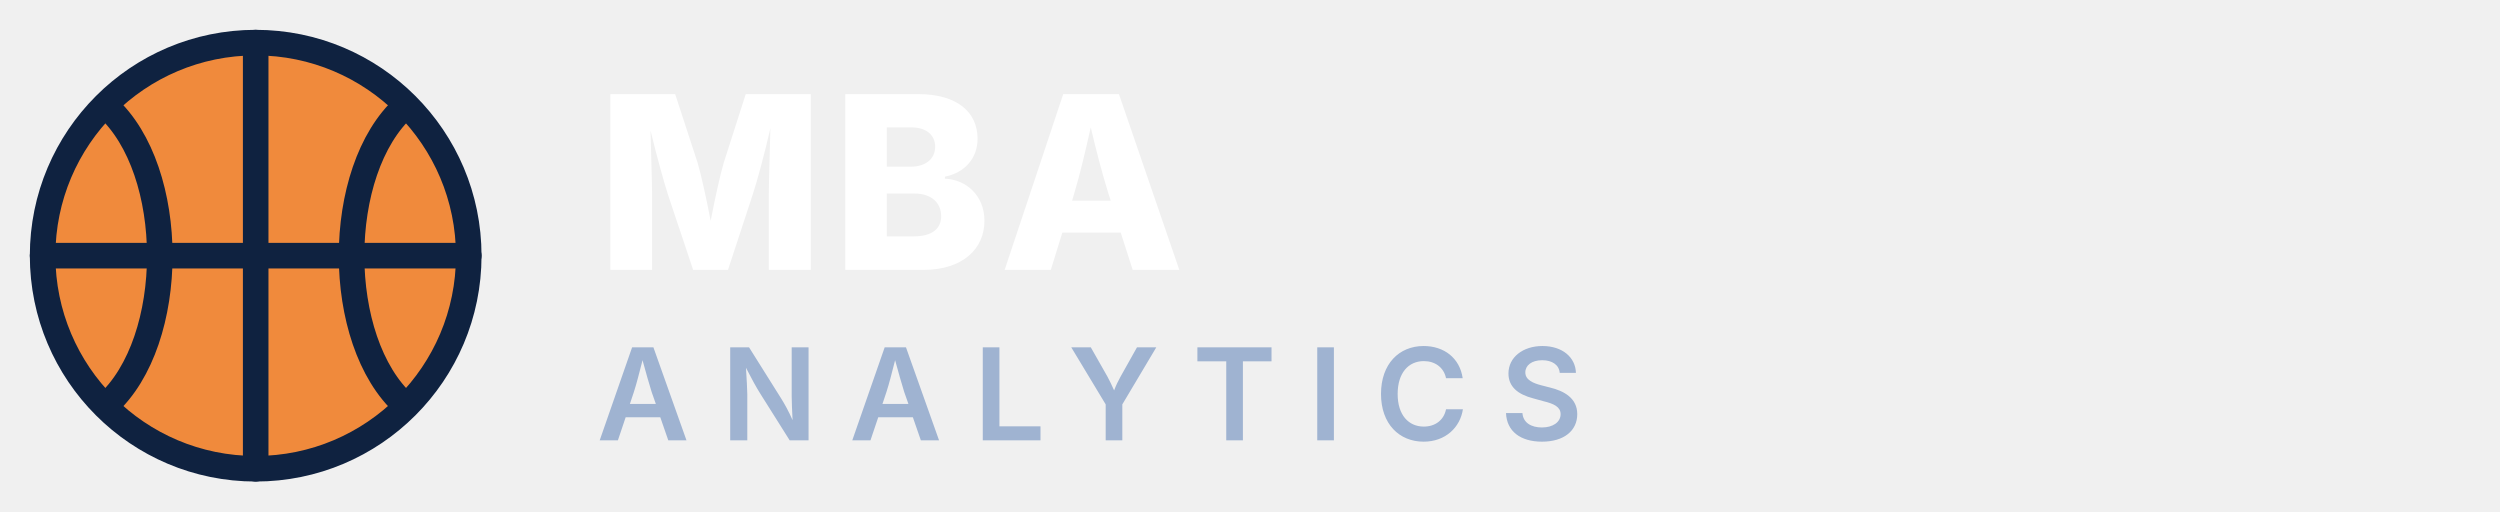
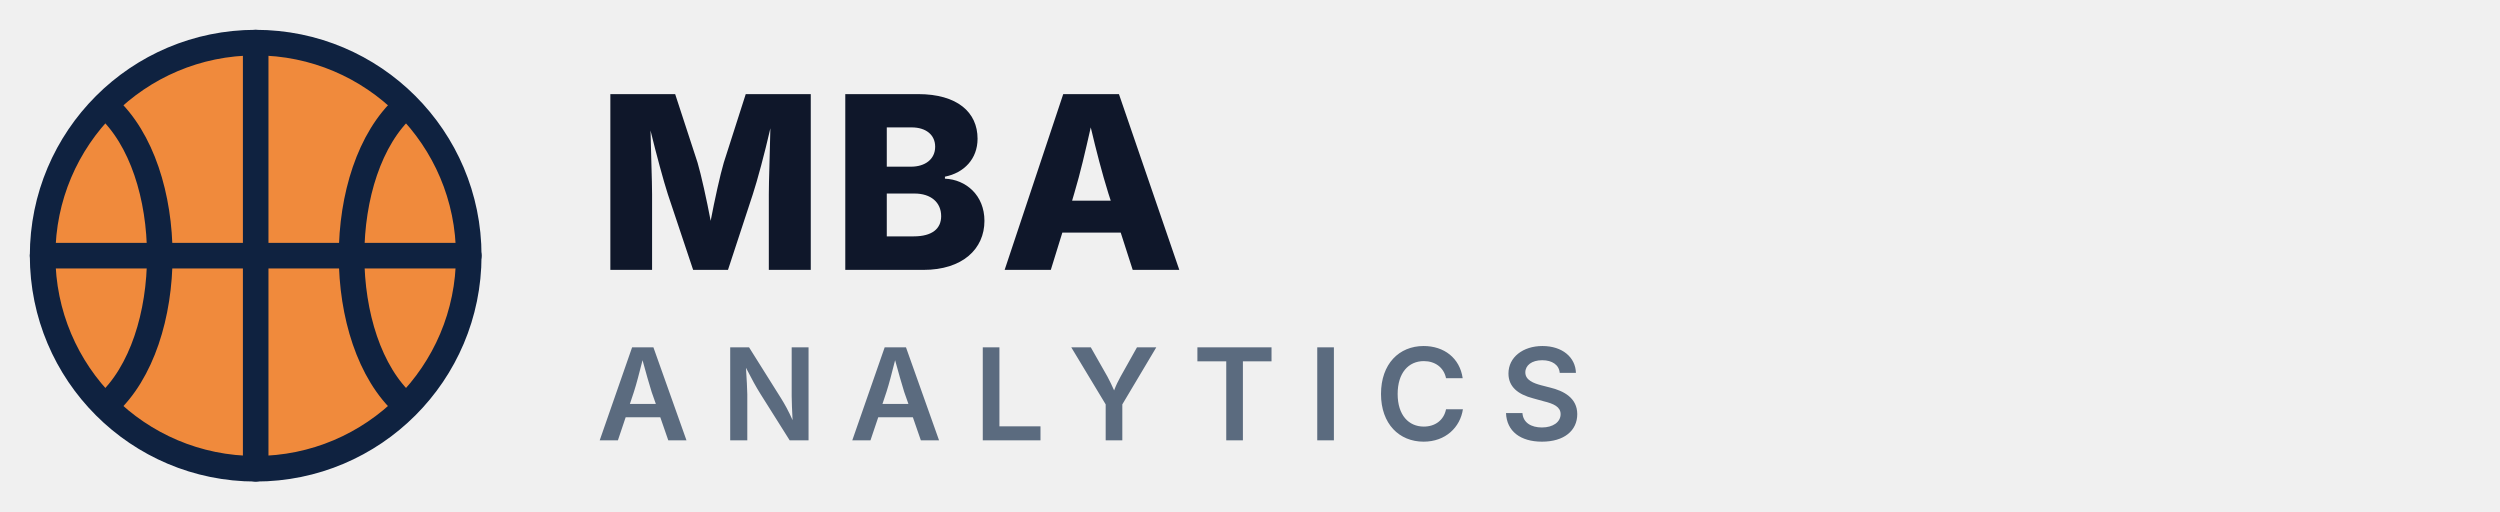
<svg xmlns="http://www.w3.org/2000/svg" width="176" height="36" viewBox="0 0 176 36" role="img" aria-label="MBA Analytics">
  <circle cx="18" cy="18" r="15" fill="#F08A3C" />
  <g fill="none" stroke="#0F2240" stroke-width="1.8" stroke-linecap="round">
    <circle cx="18" cy="18" r="15" />
    <path d="M3 18h30M18 3v30" />
    <path d="M7.5 7.5c5 4.5 5 16.5 0 21M28.5 7.5c-5 4.5-5 16.5 0 21" />
  </g>
-   <text x="42" y="19" font-family="Inter, Arial, sans-serif" font-size="17" font-weight="800" fill="#FFFFFF" letter-spacing="0.5">MBA</text>
-   <text x="42" y="31" font-family="Inter, Arial, sans-serif" font-size="9" font-weight="600" fill="#9FB3D1" letter-spacing="2.2">ANALYTICS</text>
+   <text x="42" y="19" font-family="Inter, Arial, sans-serif" font-size="17" font-weight="800" fill="#0F172A" letter-spacing="0.5">MBA</text>
+   <text x="42" y="31" font-family="Inter, Arial, sans-serif" font-size="9" font-weight="600" fill="#5B6B7F" letter-spacing="2.2">ANALYTICS</text>
</svg>
